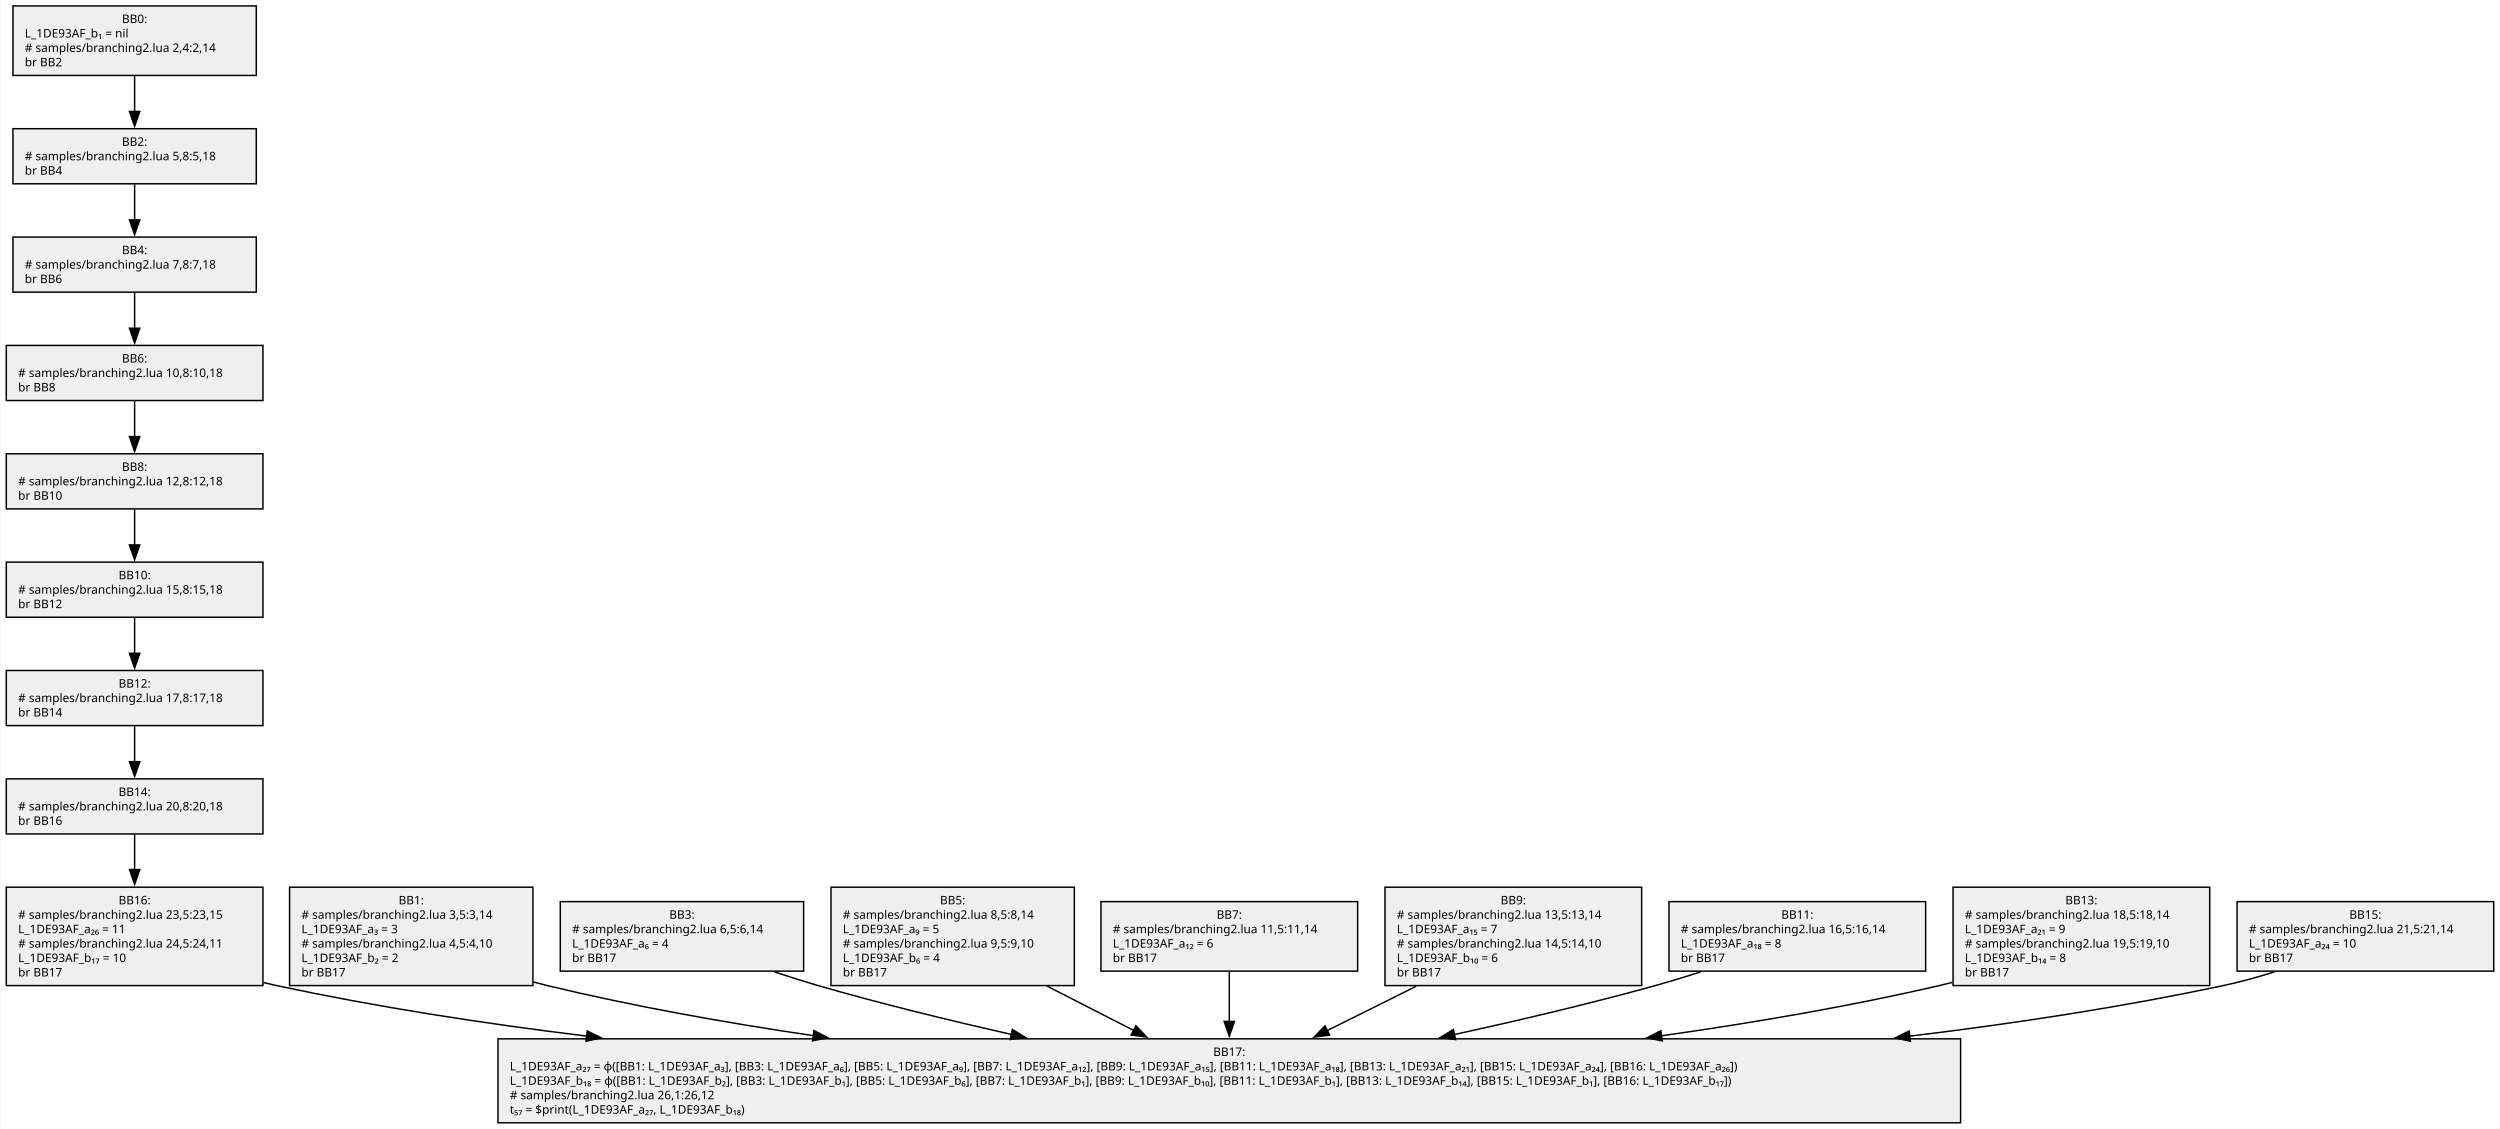
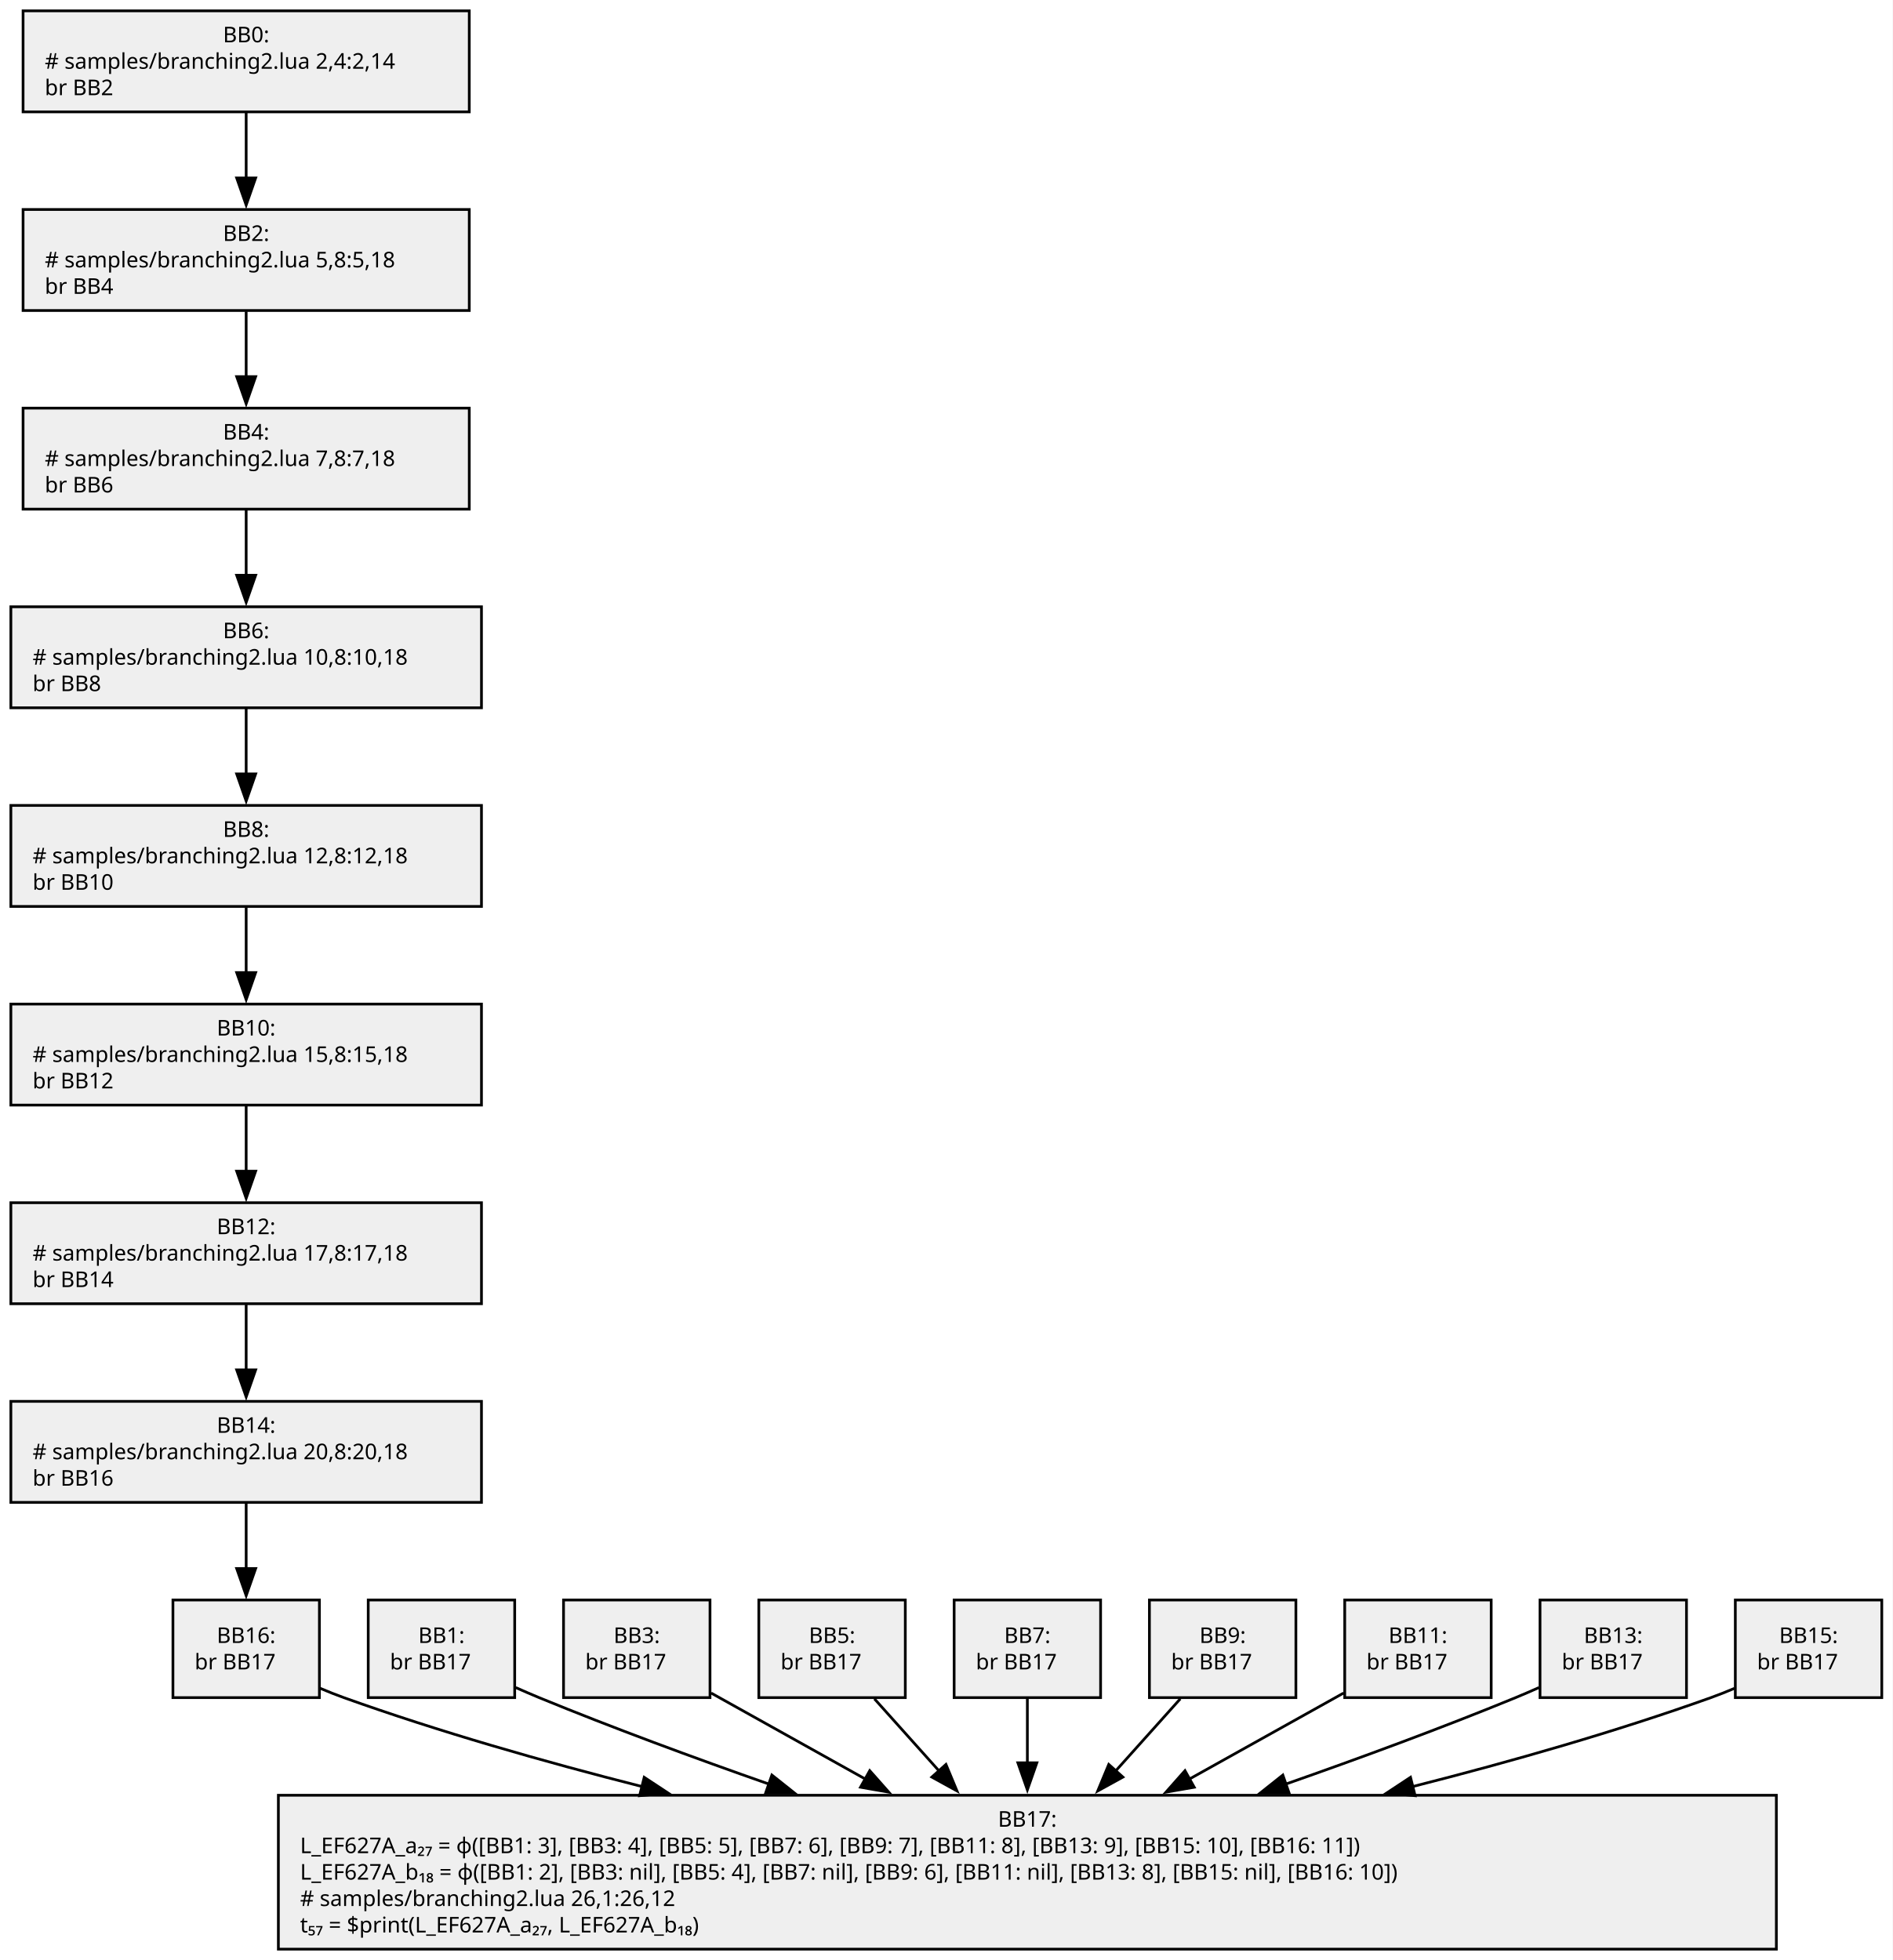
- <svg xmlns="http://www.w3.org/2000/svg" width="1690pt" height="763pt" viewBox="0.00 0.00 1689.50 763.00">
-   <g id="graph0" class="graph" transform="scale(1 1) rotate(0) translate(4 759)">
-     <polygon fill="white" stroke="none" points="-4,4 -4,-759 1685.5,-759 1685.5,4 -4,4" />
+ <svg xmlns="http://www.w3.org/2000/svg" width="698pt" height="723pt" viewBox="0.00 0.00 697.75 722.75">
+   <g id="graph0" class="graph" transform="scale(1 1) rotate(0) translate(4 718.75)">
+     <polygon fill="white" stroke="none" points="-4,4 -4,-718.75 693.75,-718.75 693.75,4 -4,4" />
    <g id="node1" class="node">
-       <polygon fill="#efefef" stroke="black" points="169,-755 4.5,-755 4.5,-708 169,-708 169,-755" />
-       <text text-anchor="middle" x="86.75" y="-743.4" font-family="Cascadia Code" font-size="8.00">BB0:</text>
-       <text text-anchor="start" x="12.5" y="-733.65" font-family="Cascadia Code" font-size="8.00">L_1DE93AF_b₁ = nil</text>
-       <text text-anchor="start" x="12.5" y="-723.9" font-family="Cascadia Code" font-size="8.00"># samples/branching2.lua 2,4:2,14</text>
-       <text text-anchor="start" x="12.5" y="-714.15" font-family="Cascadia Code" font-size="8.00">br BB2</text>
+       <polygon fill="#efefef" stroke="black" points="169,-714.75 4.5,-714.75 4.5,-677.5 169,-677.5 169,-714.75" />
+       <text text-anchor="middle" x="86.75" y="-703.15" font-family="Cascadia Code" font-size="8.00">BB0:</text>
+       <text text-anchor="start" x="12.5" y="-693.4" font-family="Cascadia Code" font-size="8.00"># samples/branching2.lua 2,4:2,14</text>
+       <text text-anchor="start" x="12.5" y="-683.65" font-family="Cascadia Code" font-size="8.00">br BB2</text>
    </g>
    <g id="node3" class="node">
-       <polygon fill="#efefef" stroke="black" points="169,-672 4.5,-672 4.5,-634.75 169,-634.75 169,-672" />
-       <text text-anchor="middle" x="86.75" y="-660.4" font-family="Cascadia Code" font-size="8.00">BB2:</text>
-       <text text-anchor="start" x="12.5" y="-650.65" font-family="Cascadia Code" font-size="8.00"># samples/branching2.lua 5,8:5,18</text>
-       <text text-anchor="start" x="12.5" y="-640.9" font-family="Cascadia Code" font-size="8.00">br BB4</text>
+       <polygon fill="#efefef" stroke="black" points="169,-641.5 4.5,-641.5 4.5,-604.25 169,-604.25 169,-641.5" />
+       <text text-anchor="middle" x="86.75" y="-629.9" font-family="Cascadia Code" font-size="8.00">BB2:</text>
+       <text text-anchor="start" x="12.5" y="-620.15" font-family="Cascadia Code" font-size="8.00"># samples/branching2.lua 5,8:5,18</text>
+       <text text-anchor="start" x="12.5" y="-610.4" font-family="Cascadia Code" font-size="8.00">br BB4</text>
    </g>
    <g id="edge1" class="edge">
-       <path fill="none" stroke="black" d="M86.75,-707.66C86.75,-700.1 86.75,-691.58 86.75,-683.6" />
-       <polygon fill="black" stroke="black" points="90.25,-683.63 86.75,-673.63 83.25,-683.63 90.25,-683.63" />
+       <path fill="none" stroke="black" d="M86.75,-677.15C86.75,-669.83 86.75,-661.19 86.75,-653.02" />
+       <polygon fill="black" stroke="black" points="90.25,-653.12 86.75,-643.12 83.25,-653.12 90.25,-653.12" />
    </g>
    <g id="node2" class="node">
-       <polygon fill="#efefef" stroke="black" points="356,-159.25 191.5,-159.25 191.5,-92.75 356,-92.75 356,-159.25" />
-       <text text-anchor="middle" x="273.75" y="-147.65" font-family="Cascadia Code" font-size="8.00">BB1:</text>
-       <text text-anchor="start" x="199.5" y="-137.9" font-family="Cascadia Code" font-size="8.00"># samples/branching2.lua 3,5:3,14</text>
-       <text text-anchor="start" x="199.5" y="-128.15" font-family="Cascadia Code" font-size="8.00">L_1DE93AF_a₃ = 3</text>
-       <text text-anchor="start" x="199.5" y="-118.4" font-family="Cascadia Code" font-size="8.00"># samples/branching2.lua 4,5:4,10</text>
-       <text text-anchor="start" x="199.5" y="-108.65" font-family="Cascadia Code" font-size="8.00">L_1DE93AF_b₂ = 2</text>
-       <text text-anchor="start" x="199.5" y="-98.9" font-family="Cascadia Code" font-size="8.00">br BB17</text>
+       <polygon fill="#efefef" stroke="black" points="185.75,-128.75 131.75,-128.75 131.75,-92.75 185.75,-92.75 185.75,-128.75" />
+       <text text-anchor="middle" x="158.75" y="-112.9" font-family="Cascadia Code" font-size="8.00">BB1:</text>
+       <text text-anchor="start" x="139.75" y="-103.15" font-family="Cascadia Code" font-size="8.00">br BB17</text>
    </g>
    <g id="node18" class="node">
-       <polygon fill="#efefef" stroke="black" points="1321.12,-56.75 332.38,-56.75 332.38,0 1321.12,0 1321.12,-56.75" />
-       <text text-anchor="middle" x="826.75" y="-45.15" font-family="Cascadia Code" font-size="8.00">BB17:</text>
-       <text text-anchor="start" x="340.38" y="-35.4" font-family="Cascadia Code" font-size="8.00">L_1DE93AF_a₂₇ = ϕ([BB1: L_1DE93AF_a₃], [BB3: L_1DE93AF_a₆], [BB5: L_1DE93AF_a₉], [BB7: L_1DE93AF_a₁₂], [BB9: L_1DE93AF_a₁₅], [BB11: L_1DE93AF_a₁₈], [BB13: L_1DE93AF_a₂₁], [BB15: L_1DE93AF_a₂₄], [BB16: L_1DE93AF_a₂₆])</text>
-       <text text-anchor="start" x="340.38" y="-25.65" font-family="Cascadia Code" font-size="8.00">L_1DE93AF_b₁₈ = ϕ([BB1: L_1DE93AF_b₂], [BB3: L_1DE93AF_b₁], [BB5: L_1DE93AF_b₆], [BB7: L_1DE93AF_b₁], [BB9: L_1DE93AF_b₁₀], [BB11: L_1DE93AF_b₁], [BB13: L_1DE93AF_b₁₄], [BB15: L_1DE93AF_b₁], [BB16: L_1DE93AF_b₁₇])</text>
-       <text text-anchor="start" x="340.38" y="-15.9" font-family="Cascadia Code" font-size="8.00"># samples/branching2.lua 26,1:26,12</text>
-       <text text-anchor="start" x="340.38" y="-6.15" font-family="Cascadia Code" font-size="8.00">t₅₇ = $print(L_1DE93AF_a₂₇, L_1DE93AF_b₁₈)</text>
+       <polygon fill="#efefef" stroke="black" points="650.88,-56.75 98.62,-56.75 98.62,0 650.88,0 650.88,-56.75" />
+       <text text-anchor="middle" x="374.75" y="-45.15" font-family="Cascadia Code" font-size="8.00">BB17:</text>
+       <text text-anchor="start" x="106.62" y="-35.4" font-family="Cascadia Code" font-size="8.00">L_EF627A_a₂₇ = ϕ([BB1: 3], [BB3: 4], [BB5: 5], [BB7: 6], [BB9: 7], [BB11: 8], [BB13: 9], [BB15: 10], [BB16: 11])</text>
+       <text text-anchor="start" x="106.62" y="-25.65" font-family="Cascadia Code" font-size="8.00">L_EF627A_b₁₈ = ϕ([BB1: 2], [BB3: nil], [BB5: 4], [BB7: nil], [BB9: 6], [BB11: nil], [BB13: 8], [BB15: nil], [BB16: 10])</text>
+       <text text-anchor="start" x="106.62" y="-15.9" font-family="Cascadia Code" font-size="8.00"># samples/branching2.lua 26,1:26,12</text>
+       <text text-anchor="start" x="106.62" y="-6.15" font-family="Cascadia Code" font-size="8.00">t₅₇ = $print(L_EF627A_a₂₇, L_EF627A_b₁₈)</text>
    </g>
    <g id="edge9" class="edge">
-       <path fill="none" stroke="black" d="M356.27,-95.2C359.46,-94.32 362.62,-93.5 365.75,-92.75 423.42,-78.83 485.93,-67.68 545.76,-58.86" />
-       <polygon fill="black" stroke="black" points="546.01,-62.36 555.41,-57.45 545.01,-55.43 546.01,-62.36" />
+       <path fill="none" stroke="black" d="M186.14,-96.46C189.03,-95.17 191.94,-93.91 194.75,-92.75 221.94,-81.58 251.9,-70.54 279.45,-60.88" />
+       <polygon fill="black" stroke="black" points="280.56,-64.2 288.85,-57.61 278.26,-57.59 280.56,-64.2" />
    </g>
    <g id="node5" class="node">
-       <polygon fill="#efefef" stroke="black" points="169,-598.75 4.5,-598.75 4.5,-561.5 169,-561.5 169,-598.75" />
-       <text text-anchor="middle" x="86.75" y="-587.15" font-family="Cascadia Code" font-size="8.00">BB4:</text>
-       <text text-anchor="start" x="12.5" y="-577.4" font-family="Cascadia Code" font-size="8.00"># samples/branching2.lua 7,8:7,18</text>
-       <text text-anchor="start" x="12.5" y="-567.65" font-family="Cascadia Code" font-size="8.00">br BB6</text>
+       <polygon fill="#efefef" stroke="black" points="169,-568.25 4.5,-568.25 4.5,-531 169,-531 169,-568.25" />
+       <text text-anchor="middle" x="86.75" y="-556.65" font-family="Cascadia Code" font-size="8.00">BB4:</text>
+       <text text-anchor="start" x="12.5" y="-546.9" font-family="Cascadia Code" font-size="8.00"># samples/branching2.lua 7,8:7,18</text>
+       <text text-anchor="start" x="12.5" y="-537.15" font-family="Cascadia Code" font-size="8.00">br BB6</text>
    </g>
    <g id="edge2" class="edge">
-       <path fill="none" stroke="black" d="M86.75,-634.4C86.75,-627.08 86.75,-618.44 86.75,-610.27" />
-       <polygon fill="black" stroke="black" points="90.25,-610.37 86.75,-600.37 83.25,-610.37 90.25,-610.37" />
+       <path fill="none" stroke="black" d="M86.75,-603.9C86.75,-596.58 86.75,-587.94 86.75,-579.77" />
+       <polygon fill="black" stroke="black" points="90.25,-579.87 86.75,-569.87 83.25,-579.87 90.25,-579.87" />
    </g>
    <g id="node4" class="node">
-       <polygon fill="#efefef" stroke="black" points="539,-149.5 374.5,-149.5 374.5,-102.5 539,-102.5 539,-149.5" />
-       <text text-anchor="middle" x="456.75" y="-137.9" font-family="Cascadia Code" font-size="8.00">BB3:</text>
-       <text text-anchor="start" x="382.5" y="-128.15" font-family="Cascadia Code" font-size="8.00"># samples/branching2.lua 6,5:6,14</text>
-       <text text-anchor="start" x="382.5" y="-118.4" font-family="Cascadia Code" font-size="8.00">L_1DE93AF_a₆ = 4</text>
-       <text text-anchor="start" x="382.5" y="-108.65" font-family="Cascadia Code" font-size="8.00">br BB17</text>
+       <polygon fill="#efefef" stroke="black" points="257.75,-128.75 203.75,-128.75 203.75,-92.75 257.75,-92.75 257.75,-128.75" />
+       <text text-anchor="middle" x="230.75" y="-112.9" font-family="Cascadia Code" font-size="8.00">BB3:</text>
+       <text text-anchor="start" x="211.75" y="-103.15" font-family="Cascadia Code" font-size="8.00">br BB17</text>
    </g>
    <g id="edge10" class="edge">
-       <path fill="none" stroke="black" d="M519.3,-102.01C529.1,-98.72 539.15,-95.52 548.75,-92.75 590.87,-80.61 637.1,-69.29 679.58,-59.67" />
-       <polygon fill="black" stroke="black" points="680.11,-63.13 689.1,-57.53 678.57,-56.3 680.11,-63.13" />
+       <path fill="none" stroke="black" d="M258.17,-94.44C274.3,-85.44 295.34,-73.7 315.11,-62.67" />
+       <polygon fill="black" stroke="black" points="316.64,-65.82 323.66,-57.89 313.23,-59.71 316.64,-65.82" />
    </g>
    <g id="node7" class="node">
-       <polygon fill="#efefef" stroke="black" points="173.5,-525.5 0,-525.5 0,-488.25 173.5,-488.25 173.5,-525.5" />
-       <text text-anchor="middle" x="86.75" y="-513.9" font-family="Cascadia Code" font-size="8.00">BB6:</text>
-       <text text-anchor="start" x="8" y="-504.15" font-family="Cascadia Code" font-size="8.00"># samples/branching2.lua 10,8:10,18</text>
-       <text text-anchor="start" x="8" y="-494.4" font-family="Cascadia Code" font-size="8.00">br BB8</text>
+       <polygon fill="#efefef" stroke="black" points="173.5,-495 0,-495 0,-457.75 173.5,-457.75 173.5,-495" />
+       <text text-anchor="middle" x="86.75" y="-483.4" font-family="Cascadia Code" font-size="8.00">BB6:</text>
+       <text text-anchor="start" x="8" y="-473.65" font-family="Cascadia Code" font-size="8.00"># samples/branching2.lua 10,8:10,18</text>
+       <text text-anchor="start" x="8" y="-463.9" font-family="Cascadia Code" font-size="8.00">br BB8</text>
    </g>
    <g id="edge3" class="edge">
-       <path fill="none" stroke="black" d="M86.75,-561.15C86.75,-553.83 86.75,-545.19 86.75,-537.02" />
-       <polygon fill="black" stroke="black" points="90.25,-537.12 86.75,-527.12 83.25,-537.12 90.25,-537.12" />
+       <path fill="none" stroke="black" d="M86.75,-530.65C86.75,-523.33 86.75,-514.69 86.75,-506.52" />
+       <polygon fill="black" stroke="black" points="90.25,-506.62 86.75,-496.62 83.25,-506.62 90.25,-506.62" />
    </g>
    <g id="node6" class="node">
-       <polygon fill="#efefef" stroke="black" points="722,-159.25 557.5,-159.25 557.5,-92.75 722,-92.75 722,-159.25" />
-       <text text-anchor="middle" x="639.75" y="-147.65" font-family="Cascadia Code" font-size="8.00">BB5:</text>
-       <text text-anchor="start" x="565.5" y="-137.9" font-family="Cascadia Code" font-size="8.00"># samples/branching2.lua 8,5:8,14</text>
-       <text text-anchor="start" x="565.5" y="-128.15" font-family="Cascadia Code" font-size="8.00">L_1DE93AF_a₉ = 5</text>
-       <text text-anchor="start" x="565.5" y="-118.4" font-family="Cascadia Code" font-size="8.00"># samples/branching2.lua 9,5:9,10</text>
-       <text text-anchor="start" x="565.5" y="-108.65" font-family="Cascadia Code" font-size="8.00">L_1DE93AF_b₆ = 4</text>
-       <text text-anchor="start" x="565.5" y="-98.9" font-family="Cascadia Code" font-size="8.00">br BB17</text>
+       <polygon fill="#efefef" stroke="black" points="329.75,-128.75 275.75,-128.75 275.75,-92.75 329.75,-92.75 329.75,-128.75" />
+       <text text-anchor="middle" x="302.75" y="-112.9" font-family="Cascadia Code" font-size="8.00">BB5:</text>
+       <text text-anchor="start" x="283.75" y="-103.15" font-family="Cascadia Code" font-size="8.00">br BB17</text>
    </g>
    <g id="edge11" class="edge">
-       <path fill="none" stroke="black" d="M703.58,-92.36C722.51,-82.68 743.24,-72.08 762.21,-62.38" />
-       <polygon fill="black" stroke="black" points="763.59,-65.61 770.9,-57.94 760.4,-59.37 763.59,-65.61" />
+       <path fill="none" stroke="black" d="M318.37,-92.31C325.4,-84.46 333.98,-74.89 342.3,-65.6" />
+       <polygon fill="black" stroke="black" points="344.74,-68.12 348.81,-58.34 339.53,-63.45 344.74,-68.12" />
    </g>
    <g id="node9" class="node">
-       <polygon fill="#efefef" stroke="black" points="173.5,-452.25 0,-452.25 0,-415 173.5,-415 173.5,-452.25" />
-       <text text-anchor="middle" x="86.75" y="-440.65" font-family="Cascadia Code" font-size="8.00">BB8:</text>
-       <text text-anchor="start" x="8" y="-430.9" font-family="Cascadia Code" font-size="8.00"># samples/branching2.lua 12,8:12,18</text>
-       <text text-anchor="start" x="8" y="-421.15" font-family="Cascadia Code" font-size="8.00">br BB10</text>
+       <polygon fill="#efefef" stroke="black" points="173.5,-421.75 0,-421.75 0,-384.5 173.5,-384.5 173.5,-421.75" />
+       <text text-anchor="middle" x="86.75" y="-410.15" font-family="Cascadia Code" font-size="8.00">BB8:</text>
+       <text text-anchor="start" x="8" y="-400.4" font-family="Cascadia Code" font-size="8.00"># samples/branching2.lua 12,8:12,18</text>
+       <text text-anchor="start" x="8" y="-390.65" font-family="Cascadia Code" font-size="8.00">br BB10</text>
    </g>
    <g id="edge4" class="edge">
-       <path fill="none" stroke="black" d="M86.75,-487.9C86.75,-480.58 86.75,-471.94 86.75,-463.77" />
-       <polygon fill="black" stroke="black" points="90.25,-463.87 86.75,-453.87 83.25,-463.87 90.25,-463.87" />
+       <path fill="none" stroke="black" d="M86.75,-457.4C86.75,-450.08 86.75,-441.44 86.75,-433.27" />
+       <polygon fill="black" stroke="black" points="90.25,-433.37 86.75,-423.37 83.25,-433.37 90.25,-433.37" />
    </g>
    <g id="node8" class="node">
-       <polygon fill="#efefef" stroke="black" points="913.5,-149.5 740,-149.5 740,-102.5 913.5,-102.5 913.5,-149.5" />
-       <text text-anchor="middle" x="826.75" y="-137.9" font-family="Cascadia Code" font-size="8.00">BB7:</text>
-       <text text-anchor="start" x="748" y="-128.15" font-family="Cascadia Code" font-size="8.00"># samples/branching2.lua 11,5:11,14</text>
-       <text text-anchor="start" x="748" y="-118.4" font-family="Cascadia Code" font-size="8.00">L_1DE93AF_a₁₂ = 6</text>
-       <text text-anchor="start" x="748" y="-108.65" font-family="Cascadia Code" font-size="8.00">br BB17</text>
+       <polygon fill="#efefef" stroke="black" points="401.75,-128.75 347.75,-128.75 347.75,-92.75 401.75,-92.75 401.75,-128.75" />
+       <text text-anchor="middle" x="374.75" y="-112.9" font-family="Cascadia Code" font-size="8.00">BB7:</text>
+       <text text-anchor="start" x="355.75" y="-103.15" font-family="Cascadia Code" font-size="8.00">br BB17</text>
    </g>
    <g id="edge12" class="edge">
-       <path fill="none" stroke="black" d="M826.75,-102.34C826.75,-92.15 826.75,-79.83 826.75,-68.24" />
-       <polygon fill="black" stroke="black" points="830.25,-68.51 826.75,-58.51 823.25,-68.51 830.25,-68.51" />
+       <path fill="none" stroke="black" d="M374.75,-92.31C374.75,-85.26 374.75,-76.83 374.75,-68.45" />
+       <polygon fill="black" stroke="black" points="378.25,-68.72 374.75,-58.72 371.25,-68.72 378.25,-68.72" />
    </g>
    <g id="node11" class="node">
-       <polygon fill="#efefef" stroke="black" points="173.5,-379 0,-379 0,-341.75 173.5,-341.75 173.5,-379" />
-       <text text-anchor="middle" x="86.75" y="-367.4" font-family="Cascadia Code" font-size="8.00">BB10:</text>
-       <text text-anchor="start" x="8" y="-357.65" font-family="Cascadia Code" font-size="8.00"># samples/branching2.lua 15,8:15,18</text>
-       <text text-anchor="start" x="8" y="-347.9" font-family="Cascadia Code" font-size="8.00">br BB12</text>
+       <polygon fill="#efefef" stroke="black" points="173.5,-348.5 0,-348.5 0,-311.25 173.5,-311.25 173.5,-348.5" />
+       <text text-anchor="middle" x="86.75" y="-336.9" font-family="Cascadia Code" font-size="8.00">BB10:</text>
+       <text text-anchor="start" x="8" y="-327.15" font-family="Cascadia Code" font-size="8.00"># samples/branching2.lua 15,8:15,18</text>
+       <text text-anchor="start" x="8" y="-317.4" font-family="Cascadia Code" font-size="8.00">br BB12</text>
    </g>
    <g id="edge5" class="edge">
-       <path fill="none" stroke="black" d="M86.75,-414.65C86.75,-407.33 86.75,-398.69 86.75,-390.52" />
-       <polygon fill="black" stroke="black" points="90.25,-390.62 86.75,-380.62 83.25,-390.62 90.25,-390.62" />
+       <path fill="none" stroke="black" d="M86.75,-384.15C86.75,-376.83 86.75,-368.19 86.75,-360.02" />
+       <polygon fill="black" stroke="black" points="90.25,-360.12 86.75,-350.12 83.25,-360.12 90.25,-360.12" />
    </g>
    <g id="node10" class="node">
-       <polygon fill="#efefef" stroke="black" points="1105.5,-159.25 932,-159.25 932,-92.75 1105.5,-92.75 1105.5,-159.25" />
-       <text text-anchor="middle" x="1018.75" y="-147.65" font-family="Cascadia Code" font-size="8.00">BB9:</text>
-       <text text-anchor="start" x="940" y="-137.9" font-family="Cascadia Code" font-size="8.00"># samples/branching2.lua 13,5:13,14</text>
-       <text text-anchor="start" x="940" y="-128.15" font-family="Cascadia Code" font-size="8.00">L_1DE93AF_a₁₅ = 7</text>
-       <text text-anchor="start" x="940" y="-118.4" font-family="Cascadia Code" font-size="8.00"># samples/branching2.lua 14,5:14,10</text>
-       <text text-anchor="start" x="940" y="-108.65" font-family="Cascadia Code" font-size="8.00">L_1DE93AF_b₁₀ = 6</text>
-       <text text-anchor="start" x="940" y="-98.9" font-family="Cascadia Code" font-size="8.00">br BB17</text>
+       <polygon fill="#efefef" stroke="black" points="473.75,-128.75 419.75,-128.75 419.75,-92.75 473.75,-92.75 473.75,-128.75" />
+       <text text-anchor="middle" x="446.75" y="-112.9" font-family="Cascadia Code" font-size="8.00">BB9:</text>
+       <text text-anchor="start" x="427.75" y="-103.15" font-family="Cascadia Code" font-size="8.00">br BB17</text>
    </g>
    <g id="edge13" class="edge">
-       <path fill="none" stroke="black" d="M953.21,-92.36C933.78,-82.68 912.49,-72.08 893.02,-62.38" />
-       <polygon fill="black" stroke="black" points="894.58,-59.25 884.07,-57.92 891.46,-65.51 894.58,-59.25" />
+       <path fill="none" stroke="black" d="M431.13,-92.31C424.1,-84.46 415.52,-74.89 407.2,-65.6" />
+       <polygon fill="black" stroke="black" points="409.97,-63.45 400.69,-58.34 404.76,-68.12 409.97,-63.45" />
    </g>
    <g id="node13" class="node">
-       <polygon fill="#efefef" stroke="black" points="173.5,-305.75 0,-305.75 0,-268.5 173.5,-268.5 173.5,-305.75" />
-       <text text-anchor="middle" x="86.75" y="-294.15" font-family="Cascadia Code" font-size="8.00">BB12:</text>
-       <text text-anchor="start" x="8" y="-284.4" font-family="Cascadia Code" font-size="8.00"># samples/branching2.lua 17,8:17,18</text>
-       <text text-anchor="start" x="8" y="-274.65" font-family="Cascadia Code" font-size="8.00">br BB14</text>
+       <polygon fill="#efefef" stroke="black" points="173.5,-275.25 0,-275.25 0,-238 173.5,-238 173.5,-275.25" />
+       <text text-anchor="middle" x="86.75" y="-263.65" font-family="Cascadia Code" font-size="8.00">BB12:</text>
+       <text text-anchor="start" x="8" y="-253.9" font-family="Cascadia Code" font-size="8.00"># samples/branching2.lua 17,8:17,18</text>
+       <text text-anchor="start" x="8" y="-244.15" font-family="Cascadia Code" font-size="8.00">br BB14</text>
    </g>
    <g id="edge6" class="edge">
-       <path fill="none" stroke="black" d="M86.75,-341.4C86.75,-334.08 86.75,-325.44 86.75,-317.27" />
-       <polygon fill="black" stroke="black" points="90.25,-317.37 86.75,-307.37 83.25,-317.37 90.25,-317.37" />
+       <path fill="none" stroke="black" d="M86.75,-310.9C86.75,-303.58 86.75,-294.94 86.75,-286.77" />
+       <polygon fill="black" stroke="black" points="90.25,-286.87 86.75,-276.87 83.25,-286.87 90.25,-286.87" />
    </g>
    <g id="node12" class="node">
-       <polygon fill="#efefef" stroke="black" points="1297.5,-149.5 1124,-149.5 1124,-102.5 1297.5,-102.5 1297.5,-149.5" />
-       <text text-anchor="middle" x="1210.75" y="-137.9" font-family="Cascadia Code" font-size="8.00">BB11:</text>
-       <text text-anchor="start" x="1132" y="-128.15" font-family="Cascadia Code" font-size="8.00"># samples/branching2.lua 16,5:16,14</text>
-       <text text-anchor="start" x="1132" y="-118.4" font-family="Cascadia Code" font-size="8.00">L_1DE93AF_a₁₈ = 8</text>
-       <text text-anchor="start" x="1132" y="-108.65" font-family="Cascadia Code" font-size="8.00">br BB17</text>
+       <polygon fill="#efefef" stroke="black" points="545.75,-128.75 491.75,-128.75 491.75,-92.75 545.75,-92.75 545.75,-128.75" />
+       <text text-anchor="middle" x="518.75" y="-112.9" font-family="Cascadia Code" font-size="8.00">BB11:</text>
+       <text text-anchor="start" x="499.75" y="-103.15" font-family="Cascadia Code" font-size="8.00">br BB17</text>
    </g>
    <g id="edge14" class="edge">
-       <path fill="none" stroke="black" d="M1145.46,-102.02C1135.23,-98.73 1124.75,-95.52 1114.75,-92.75 1070.97,-80.62 1022.94,-69.28 978.87,-59.65" />
-       <polygon fill="black" stroke="black" points="979.75,-56.26 969.23,-57.56 978.26,-63.1 979.75,-56.26" />
+       <path fill="none" stroke="black" d="M491.33,-94.44C475.2,-85.44 454.16,-73.7 434.39,-62.67" />
+       <polygon fill="black" stroke="black" points="436.27,-59.71 425.84,-57.89 432.86,-65.82 436.27,-59.71" />
    </g>
    <g id="node15" class="node">
-       <polygon fill="#efefef" stroke="black" points="173.5,-232.5 0,-232.5 0,-195.25 173.5,-195.25 173.5,-232.5" />
-       <text text-anchor="middle" x="86.75" y="-220.9" font-family="Cascadia Code" font-size="8.00">BB14:</text>
-       <text text-anchor="start" x="8" y="-211.15" font-family="Cascadia Code" font-size="8.00"># samples/branching2.lua 20,8:20,18</text>
-       <text text-anchor="start" x="8" y="-201.4" font-family="Cascadia Code" font-size="8.00">br BB16</text>
+       <polygon fill="#efefef" stroke="black" points="173.5,-202 0,-202 0,-164.75 173.5,-164.75 173.5,-202" />
+       <text text-anchor="middle" x="86.75" y="-190.4" font-family="Cascadia Code" font-size="8.00">BB14:</text>
+       <text text-anchor="start" x="8" y="-180.65" font-family="Cascadia Code" font-size="8.00"># samples/branching2.lua 20,8:20,18</text>
+       <text text-anchor="start" x="8" y="-170.9" font-family="Cascadia Code" font-size="8.00">br BB16</text>
    </g>
    <g id="edge7" class="edge">
-       <path fill="none" stroke="black" d="M86.75,-268.15C86.75,-260.83 86.75,-252.19 86.75,-244.02" />
-       <polygon fill="black" stroke="black" points="90.25,-244.12 86.75,-234.12 83.25,-244.12 90.25,-244.12" />
+       <path fill="none" stroke="black" d="M86.75,-237.65C86.75,-230.33 86.75,-221.69 86.75,-213.52" />
+       <polygon fill="black" stroke="black" points="90.25,-213.62 86.75,-203.62 83.25,-213.62 90.25,-213.62" />
    </g>
    <g id="node14" class="node">
-       <polygon fill="#efefef" stroke="black" points="1489.5,-159.25 1316,-159.25 1316,-92.75 1489.5,-92.75 1489.5,-159.25" />
-       <text text-anchor="middle" x="1402.75" y="-147.65" font-family="Cascadia Code" font-size="8.00">BB13:</text>
-       <text text-anchor="start" x="1324" y="-137.9" font-family="Cascadia Code" font-size="8.00"># samples/branching2.lua 18,5:18,14</text>
-       <text text-anchor="start" x="1324" y="-128.15" font-family="Cascadia Code" font-size="8.00">L_1DE93AF_a₂₁ = 9</text>
-       <text text-anchor="start" x="1324" y="-118.4" font-family="Cascadia Code" font-size="8.00"># samples/branching2.lua 19,5:19,10</text>
-       <text text-anchor="start" x="1324" y="-108.65" font-family="Cascadia Code" font-size="8.00">L_1DE93AF_b₁₄ = 8</text>
-       <text text-anchor="start" x="1324" y="-98.9" font-family="Cascadia Code" font-size="8.00">br BB17</text>
+       <polygon fill="#efefef" stroke="black" points="617.75,-128.75 563.75,-128.75 563.75,-92.75 617.75,-92.75 617.75,-128.75" />
+       <text text-anchor="middle" x="590.75" y="-112.9" font-family="Cascadia Code" font-size="8.00">BB13:</text>
+       <text text-anchor="start" x="571.75" y="-103.15" font-family="Cascadia Code" font-size="8.00">br BB17</text>
    </g>
    <g id="edge15" class="edge">
-       <path fill="none" stroke="black" d="M1315.58,-94.92C1312.61,-94.15 1309.66,-93.42 1306.75,-92.75 1246.5,-78.79 1181.22,-67.62 1118.8,-58.79" />
-       <polygon fill="black" stroke="black" points="1119.47,-55.35 1109.08,-57.43 1118.5,-62.28 1119.47,-55.35" />
+       <path fill="none" stroke="black" d="M563.36,-96.46C560.47,-95.17 557.56,-93.91 554.75,-92.75 527.56,-81.58 497.6,-70.54 470.05,-60.88" />
+       <polygon fill="black" stroke="black" points="471.24,-57.59 460.65,-57.61 468.94,-64.2 471.24,-57.59" />
    </g>
    <g id="node17" class="node">
-       <polygon fill="#efefef" stroke="black" points="173.5,-159.25 0,-159.25 0,-92.75 173.5,-92.75 173.5,-159.25" />
-       <text text-anchor="middle" x="86.75" y="-147.65" font-family="Cascadia Code" font-size="8.00">BB16:</text>
-       <text text-anchor="start" x="8" y="-137.9" font-family="Cascadia Code" font-size="8.00"># samples/branching2.lua 23,5:23,15</text>
-       <text text-anchor="start" x="8" y="-128.15" font-family="Cascadia Code" font-size="8.00">L_1DE93AF_a₂₆ = 11</text>
-       <text text-anchor="start" x="8" y="-118.4" font-family="Cascadia Code" font-size="8.00"># samples/branching2.lua 24,5:24,11</text>
-       <text text-anchor="start" x="8" y="-108.65" font-family="Cascadia Code" font-size="8.00">L_1DE93AF_b₁₇ = 10</text>
-       <text text-anchor="start" x="8" y="-98.9" font-family="Cascadia Code" font-size="8.00">br BB17</text>
+       <polygon fill="#efefef" stroke="black" points="113.75,-128.75 59.75,-128.75 59.75,-92.75 113.75,-92.75 113.75,-128.75" />
+       <text text-anchor="middle" x="86.75" y="-112.9" font-family="Cascadia Code" font-size="8.00">BB16:</text>
+       <text text-anchor="start" x="67.75" y="-103.15" font-family="Cascadia Code" font-size="8.00">br BB17</text>
    </g>
    <g id="edge8" class="edge">
-       <path fill="none" stroke="black" d="M86.75,-195.08C86.75,-188.06 86.75,-179.64 86.75,-171.17" />
-       <polygon fill="black" stroke="black" points="90.25,-171.21 86.75,-161.21 83.25,-171.21 90.25,-171.21" />
+       <path fill="none" stroke="black" d="M86.75,-164.55C86.75,-157.2 86.75,-148.48 86.75,-140.28" />
+       <polygon fill="black" stroke="black" points="90.25,-140.35 86.75,-130.35 83.25,-140.35 90.25,-140.35" />
    </g>
    <g id="node16" class="node">
-       <polygon fill="#efefef" stroke="black" points="1681.5,-149.5 1508,-149.5 1508,-102.5 1681.5,-102.5 1681.5,-149.5" />
-       <text text-anchor="middle" x="1594.75" y="-137.9" font-family="Cascadia Code" font-size="8.00">BB15:</text>
-       <text text-anchor="start" x="1516" y="-128.15" font-family="Cascadia Code" font-size="8.00"># samples/branching2.lua 21,5:21,14</text>
-       <text text-anchor="start" x="1516" y="-118.4" font-family="Cascadia Code" font-size="8.00">L_1DE93AF_a₂₄ = 10</text>
-       <text text-anchor="start" x="1516" y="-108.65" font-family="Cascadia Code" font-size="8.00">br BB17</text>
+       <polygon fill="#efefef" stroke="black" points="689.75,-128.75 635.75,-128.75 635.75,-92.75 689.75,-92.75 689.75,-128.75" />
+       <text text-anchor="middle" x="662.75" y="-112.9" font-family="Cascadia Code" font-size="8.00">BB15:</text>
+       <text text-anchor="start" x="643.75" y="-103.15" font-family="Cascadia Code" font-size="8.00">br BB17</text>
    </g>
    <g id="edge16" class="edge">
-       <path fill="none" stroke="black" d="M1533.36,-102.06C1521.98,-98.47 1510.1,-95.16 1498.75,-92.75 1430.6,-78.29 1357.87,-67.13 1286.35,-58.52" />
-       <polygon fill="black" stroke="black" points="1287.19,-55.09 1276.85,-57.39 1286.37,-62.04 1287.19,-55.09" />
+       <path fill="none" stroke="black" d="M635.47,-96.19C632.56,-94.95 629.61,-93.78 626.75,-92.75 591.72,-80.21 553.11,-69.17 516.86,-59.97" />
+       <polygon fill="black" stroke="black" points="517.71,-56.58 507.16,-57.54 516.01,-63.37 517.71,-56.58" />
    </g>
    <g id="edge17" class="edge">
-       <path fill="none" stroke="black" d="M173.89,-94.8C176.87,-94.06 179.83,-93.38 182.75,-92.75 250.01,-78.34 321.93,-67.19 392.44,-58.58" />
-       <polygon fill="black" stroke="black" points="392.73,-62.07 402.24,-57.4 391.89,-55.12 392.73,-62.07" />
+       <path fill="none" stroke="black" d="M114.03,-96.19C116.94,-94.95 119.89,-93.78 122.75,-92.75 157.78,-80.21 196.39,-69.17 232.64,-59.97" />
+       <polygon fill="black" stroke="black" points="233.49,-63.37 242.34,-57.54 231.79,-56.58 233.49,-63.37" />
    </g>
  </g>
</svg>
